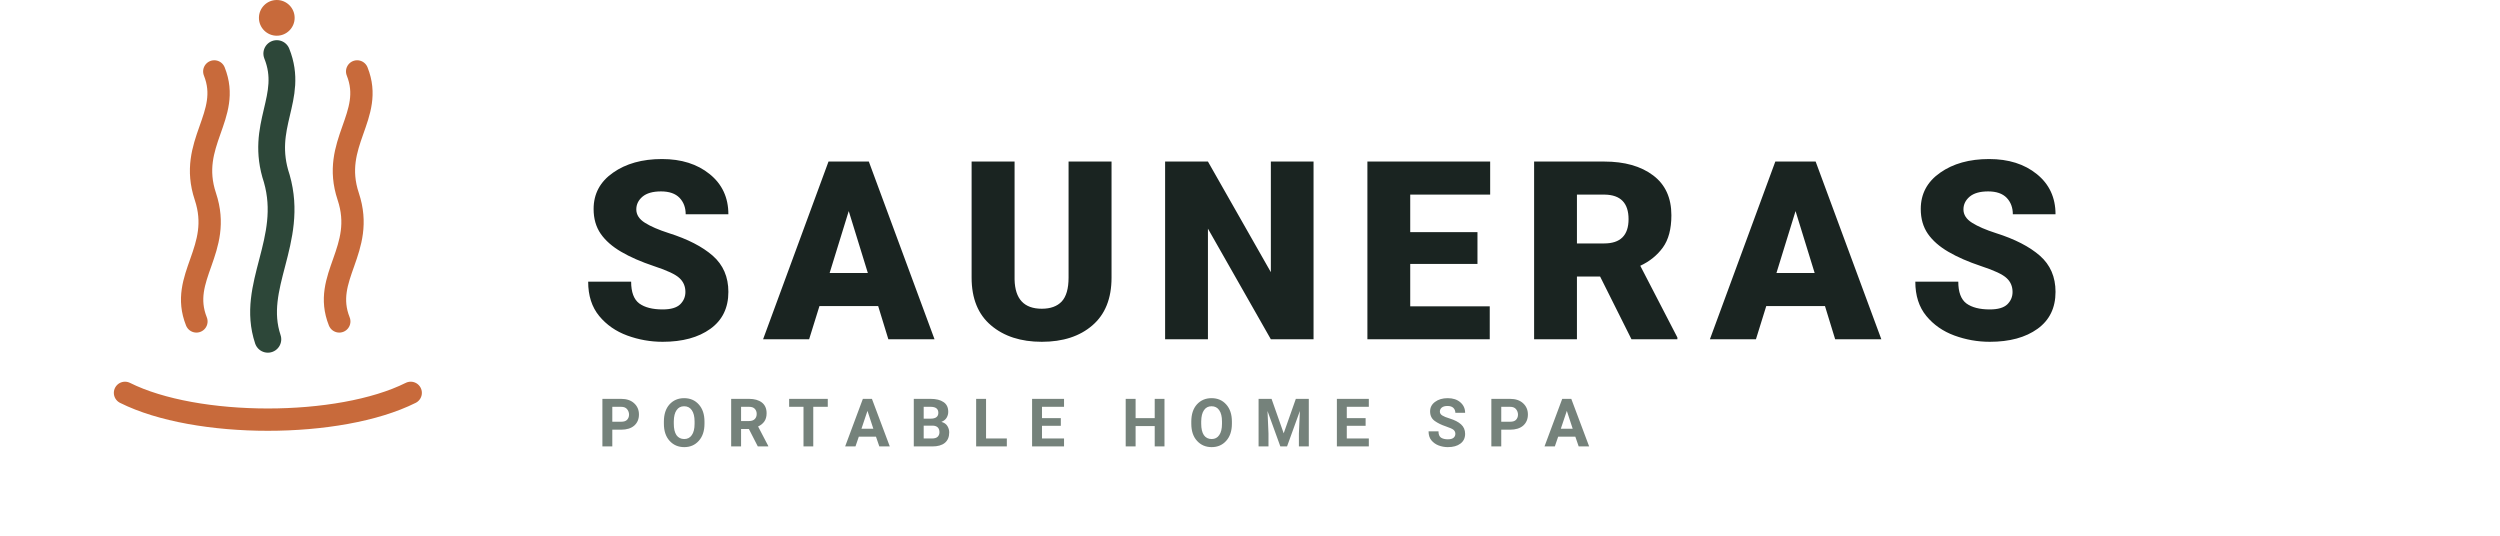
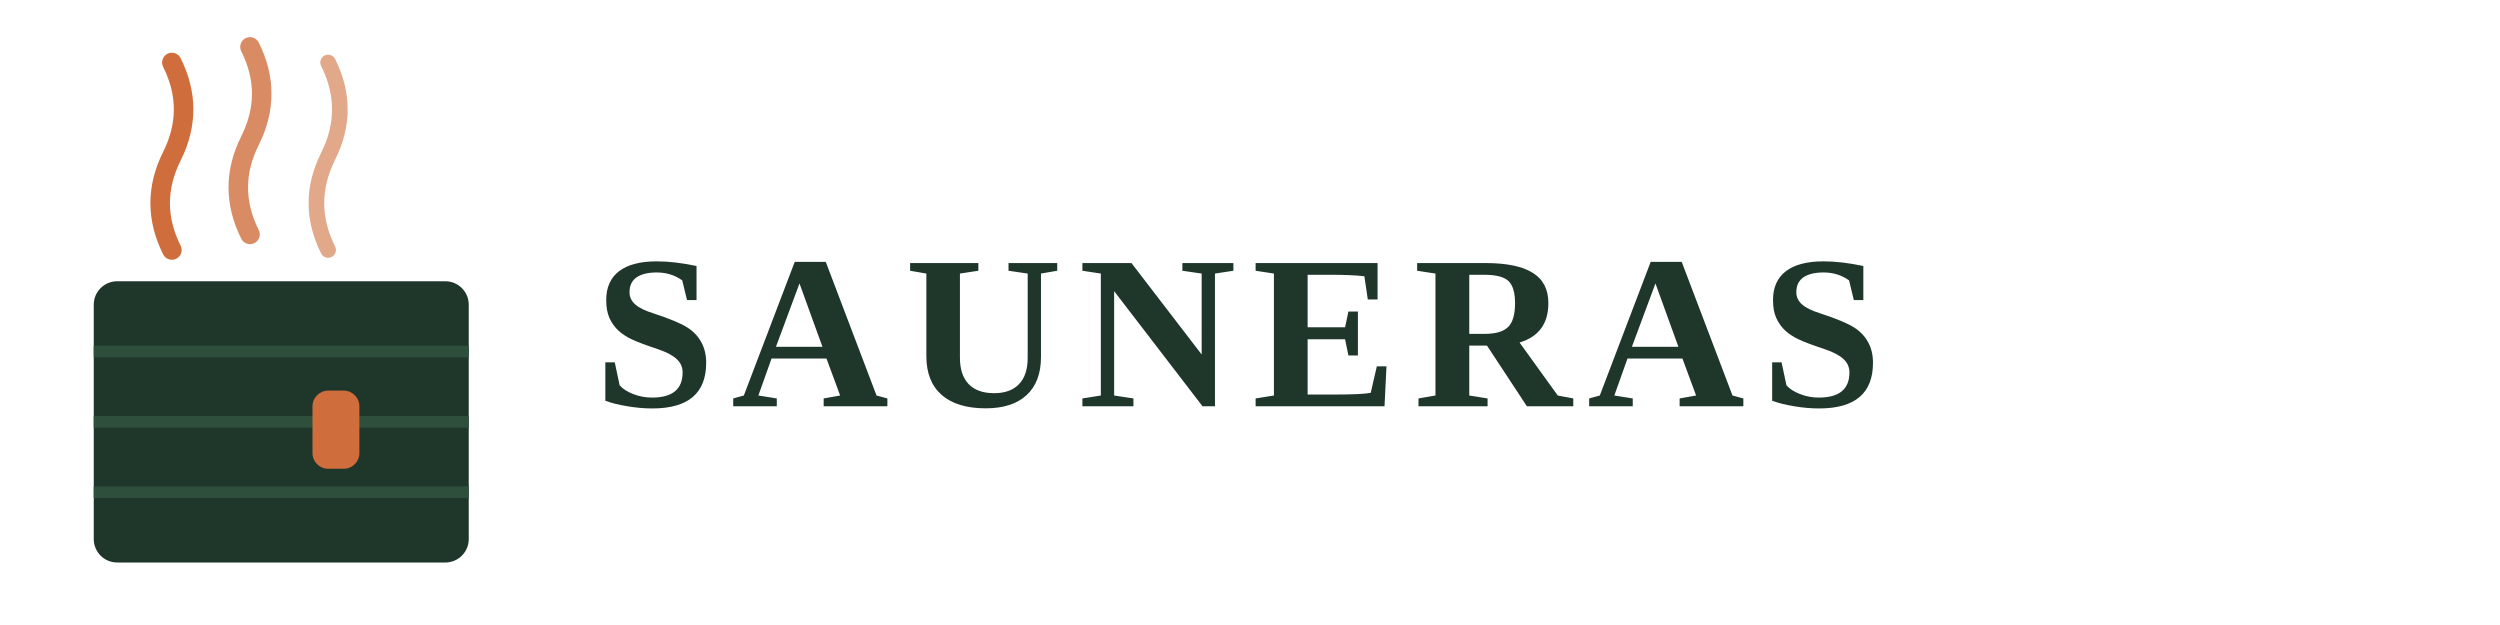
- <svg xmlns="http://www.w3.org/2000/svg" viewBox="0 0 280 60" width="280" height="60" fill="none">
-   <g transform="translate(10, 8)">
-     <path d="M4 36C12 40 28 40 36 36" stroke="#C86A3B" stroke-width="2.5" stroke-linecap="round" />
-     <path d="M12 28C10 23 15 20 13 14C11 8 16 5 14 0" stroke="#C86A3B" stroke-width="2.5" stroke-linecap="round" stroke-linejoin="round" />
-     <path d="M20 30C18 24 23 19 21 12C19 6 23 3 21 -2" stroke="#2D4739" stroke-width="3" stroke-linecap="round" stroke-linejoin="round" />
-     <path d="M28 28C26 23 31 20 29 14C27 8 32 5 30 0" stroke="#C86A3B" stroke-width="2.5" stroke-linecap="round" stroke-linejoin="round" />
-     <circle cx="21" cy="-6" r="2" fill="#C86A3B" />
+ <svg xmlns="http://www.w3.org/2000/svg" viewBox="0 0 320 80" width="320" height="80">
+   <g transform="translate(4, 8)">
+     <rect x="8" y="28" width="48" height="36" rx="3" fill="#1F362B" />
+     <line x1="8" y1="37" x2="56" y2="37" stroke="#2d4f3c" stroke-width="1.5" />
+     <line x1="8" y1="46" x2="56" y2="46" stroke="#2d4f3c" stroke-width="1.5" />
+     <line x1="8" y1="55" x2="56" y2="55" stroke="#2d4f3c" stroke-width="1.5" />
+     <rect x="36" y="42" width="6" height="10" rx="2" fill="#CF6E3C" />
+     <path d="M18 24 Q15 18 18 12 Q21 6 18 0" stroke="#CF6E3C" stroke-width="2.5" fill="none" stroke-linecap="round" />
+     <path d="M28 22 Q25 16 28 10 Q31 4 28 -2" stroke="#CF6E3C" stroke-width="2.5" fill="none" stroke-linecap="round" opacity="0.8" />
+     <path d="M38 24 Q35 18 38 12 Q41 6 38 0" stroke="#CF6E3C" stroke-width="2" fill="none" stroke-linecap="round" opacity="0.6" />
  </g>
-   <text x="65" y="38" font-family="'Plus Jakarta Sans', -apple-system, BlinkMacSystemFont, 'Segoe UI', Roboto, sans-serif" font-size="28" font-weight="800" letter-spacing="3" fill="#1A2421">SAUNERAS</text>
-   <text x="67" y="50" font-family="'Plus Jakarta Sans', -apple-system, BlinkMacSystemFont, 'Segoe UI', Roboto, sans-serif" font-size="7.5" font-weight="600" letter-spacing="2.2" fill="#75827B">PORTABLE HOME SPA</text>
+   <text x="76" y="52" font-family="Georgia, 'Times New Roman', serif" font-size="28" font-weight="700" fill="#1F362B" letter-spacing="2">SAUNERAS</text>
</svg>
